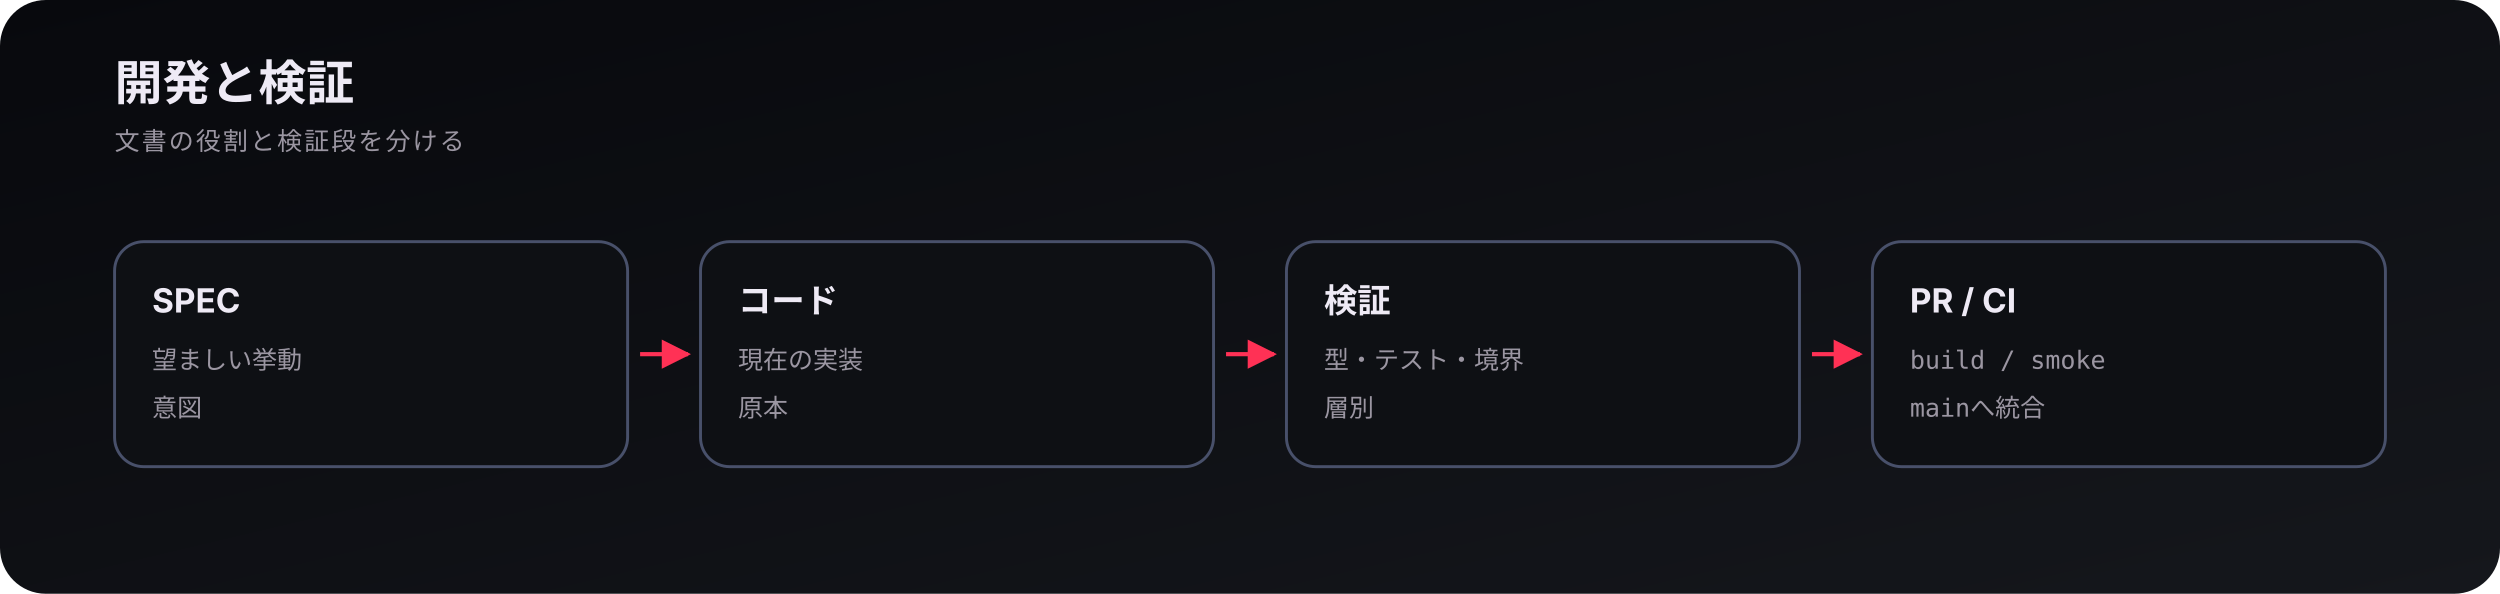
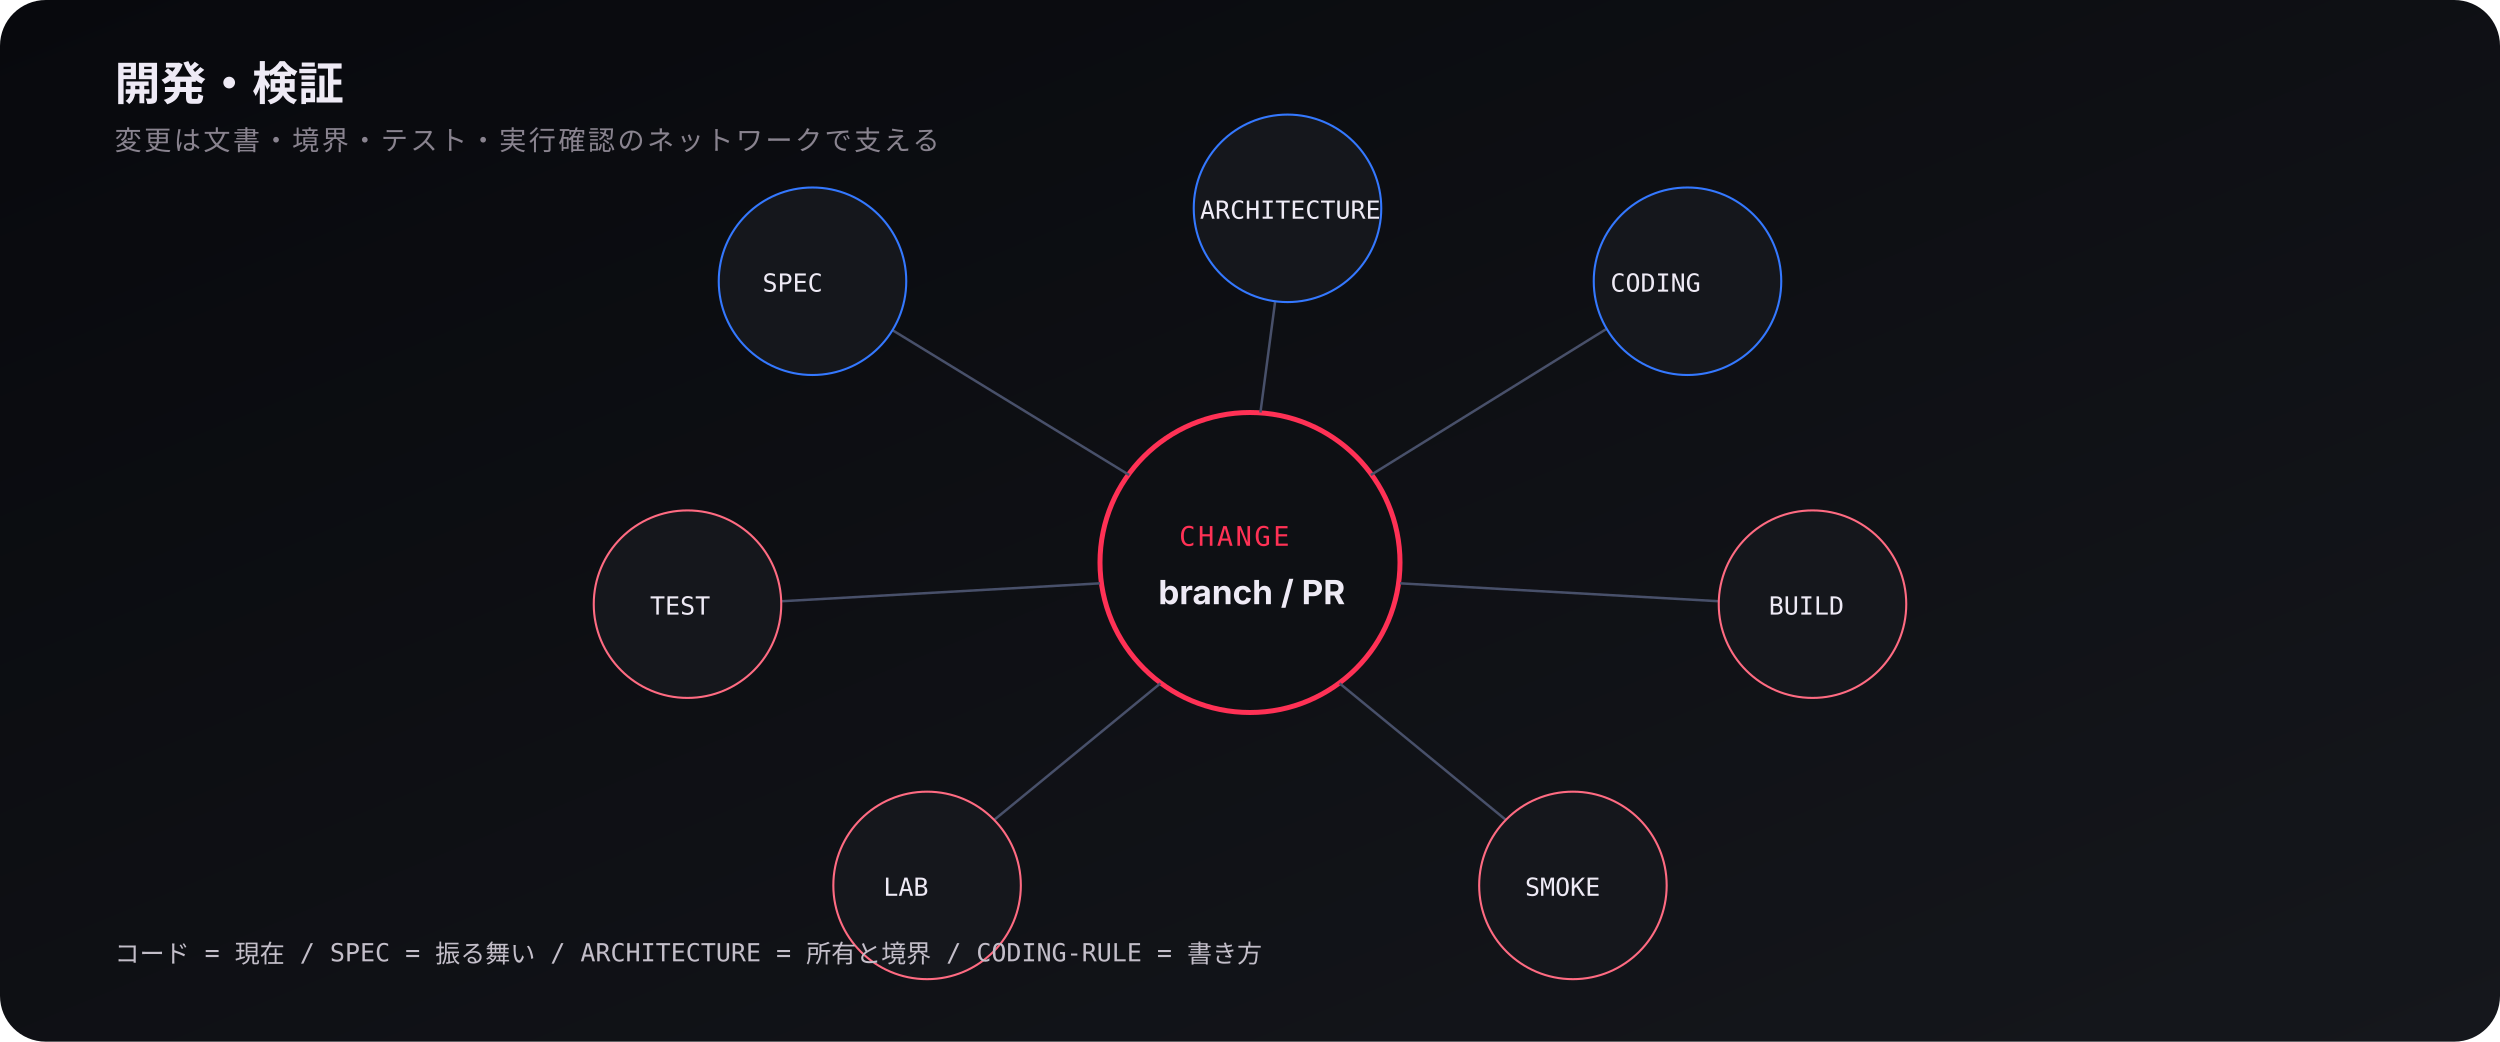
- <svg xmlns="http://www.w3.org/2000/svg" width="1200" height="285" viewBox="0 0 1200 285" role="img">
+ <svg xmlns="http://www.w3.org/2000/svg" width="1200" height="500" viewBox="0 0 1200 500" role="img">
  <defs>
    <style>
- .s{font-family:system-ui,-apple-system,"Hiragino Sans","Yu Gothic",sans-serif}.m{font-family:ui-monospace,SFMono-Regular,Menlo,Consolas,"Yu Gothic",monospace}
- .t{fill:#eeeaf5}.d{fill:#9b96a2}.a{fill:#ff3155}.b{fill:#3478ff}.box{fill:#0e1014;stroke:#48506a;stroke-width:1.4}.soft{fill:#15171c}
- .h{font-size:23px;font-weight:700}.k{font-size:12px;letter-spacing:1px}.v{font-size:16px;font-weight:650}.sm{font-size:12px}
- .line{fill:none;stroke:#89838f;stroke-width:1.6}.acc{fill:none;stroke:#ff3155;stroke-width:2}.sig{fill:none;stroke:#3478ff;stroke-width:2}
+ .m{font-family:ui-monospace,SFMono-Regular,Menlo,Consolas,"Yu Gothic",monospace}.s{font-family:system-ui,-apple-system,"Hiragino Sans","Yu Gothic",sans-serif}
+ .t{fill:#eeeaf5}.b{fill:#c3bec9}.d{fill:#89838f}.a{fill:#ff3155}.an{fill:#ff6b82}.sig{fill:#3478ff}
+ .stroke{fill:none;stroke:#89838f;stroke-width:1.6}.soft{fill:none;stroke:#48506a;stroke-width:1.2}.accent{fill:none;stroke:#ff3155;stroke-width:2.4}.blue{fill:none;stroke:#3478ff;stroke-width:2}.dash{stroke-dasharray:8 8}
+ .h{font-size:22px;font-weight:700}.k{font-size:13px;letter-spacing:1.2px}.v{font-size:16px;font-weight:650}.sm{font-size:12px}.xs{font-size:10px}
</style>
    <linearGradient id="bg" x1="0" y1="0" x2="1" y2="1">
      <stop stop-color="#08090d" />
      <stop offset="1" stop-color="#15171c" />
    </linearGradient>
-     <marker id="r" viewBox="0 0 10 10" refX="9" refY="5" markerWidth="7" markerHeight="7" orient="auto">
+     <radialGradient id="earth" cx=".35" cy=".28" r=".8">
+       <stop stop-color="#d6d6d0" />
+       <stop offset=".55" stop-color="#48506a" />
+       <stop offset="1" stop-color="#161a20" />
+     </radialGradient>
+     <radialGradient id="sun" cx=".35" cy=".35" r=".8">
+       <stop stop-color="#fff1f4" />
+       <stop offset=".28" stop-color="#ff6b82" />
+       <stop offset="1" stop-color="#ff3155" />
+     </radialGradient>
+     <filter id="glow">
+       <feGaussianBlur stdDeviation="5" result="b" />
+       <feMerge>
+         <feMergeNode in="b" />
+         <feMergeNode in="SourceGraphic" />
+       </feMerge>
+     </filter>
+     <marker id="ra" viewBox="0 0 10 10" refX="9" refY="5" markerWidth="7" markerHeight="7" orient="auto">
      <path d="M0 0L10 5 0 10Z" fill="#ff3155" />
    </marker>
-     <marker id="u" viewBox="0 0 10 10" refX="9" refY="5" markerWidth="7" markerHeight="7" orient="auto">
+     <marker id="ba" viewBox="0 0 10 10" refX="9" refY="5" markerWidth="7" markerHeight="7" orient="auto">
      <path d="M0 0L10 5 0 10Z" fill="#3478ff" />
    </marker>
  </defs>
-   <rect width="1200" height="285" rx="22" fill="url(#bg)" />
-   <text x="55" y="48" class="m t h">開発と検証</text>
-   <text x="55" y="72" class="m d k">文書の役割と検証段を分ける</text>
-   <rect x="55" y="116" width="246.25" height="108" rx="14" class="box" />
-   <text x="73" y="150" class="s t v">SPEC</text>
-   <text x="73" y="177" class="m d sm">望ましい挙動</text>
-   <text x="73" y="200" class="m d sm">意図</text>
-   <rect x="336.25" y="116" width="246.25" height="108" rx="14" class="box" />
-   <text x="354.25" y="150" class="s t v">コード</text>
-   <text x="354.25" y="177" class="m d sm">現在の実装</text>
-   <text x="354.25" y="200" class="m d sm">原本</text>
-   <rect x="617.5" y="116" width="246.25" height="108" rx="14" class="box" />
-   <text x="635.5" y="150" class="s t v">検証</text>
-   <text x="635.5" y="177" class="m d sm">型・テスト・境界</text>
-   <text x="635.5" y="200" class="m d sm">層別</text>
-   <rect x="898.75" y="116" width="246.25" height="108" rx="14" class="box" />
-   <text x="916.75" y="150" class="s t v">PR / CI</text>
-   <text x="916.75" y="177" class="m d sm">build / smoke</text>
-   <text x="916.75" y="200" class="m d sm">mainへ統合</text>
-   <path d="M307.25 170H330.25" class="acc" marker-end="url(#r)" />
-   <path d="M588.5 170H611.5" class="acc" marker-end="url(#r)" />
-   <path d="M869.75 170H892.75" class="acc" marker-end="url(#r)" />
+   <rect width="1200" height="500" rx="22" fill="url(#bg)" />
+   <text x="55" y="48" class="m t h">開発・検証</text>
+   <text x="55" y="72" class="m d k">変更は文書・境界・テスト・実行確認のネットワークで支える</text>
+   <g transform="translate(600 270)">
+     <circle r="72" fill="#0e1014" stroke="#ff3155" stroke-width="2.4" />
+     <text x="-34" y="-8" class="m a k">CHANGE</text>
+     <text x="-44" y="20" class="s t v">branch / PR</text>
+     <path d="M-58-42L-210-135M5-72L18-170M58-42L208-135M72 10L250 20M43 58L155 150M-43 58L-155 150M-72 10L-250 20" class="soft" />
+   </g>
+   <g class="m">
+     <circle cx="390" cy="135" r="45" fill="#15171c" stroke="#3478ff" />
+     <text x="366" y="140" class="t sm">SPEC</text>
+     <circle cx="618" cy="100" r="45" fill="#15171c" stroke="#3478ff" />
+     <text x="576" y="105" class="t sm">ARCHITECTURE</text>
+     <circle cx="810" cy="135" r="45" fill="#15171c" stroke="#3478ff" />
+     <text x="773" y="140" class="t sm">CODING</text>
+     <circle cx="870" cy="290" r="45" fill="#15171c" stroke="#ff6b82" />
+     <text x="849" y="295" class="t sm">BUILD</text>
+     <circle cx="755" cy="425" r="45" fill="#15171c" stroke="#ff6b82" />
+     <text x="732" y="430" class="t sm">SMOKE</text>
+     <circle cx="445" cy="425" r="45" fill="#15171c" stroke="#ff6b82" />
+     <text x="424" y="430" class="t sm">LAB</text>
+     <circle cx="330" cy="290" r="45" fill="#15171c" stroke="#ff6b82" />
+     <text x="312" y="295" class="t sm">TEST</text>
+   </g>
+   <text x="55" y="462" class="m b sm">コード = 現在 / SPEC = 振る舞い / ARCHITECTURE = 所有と境界 / CODING-RULE = 書き方</text>
</svg>
